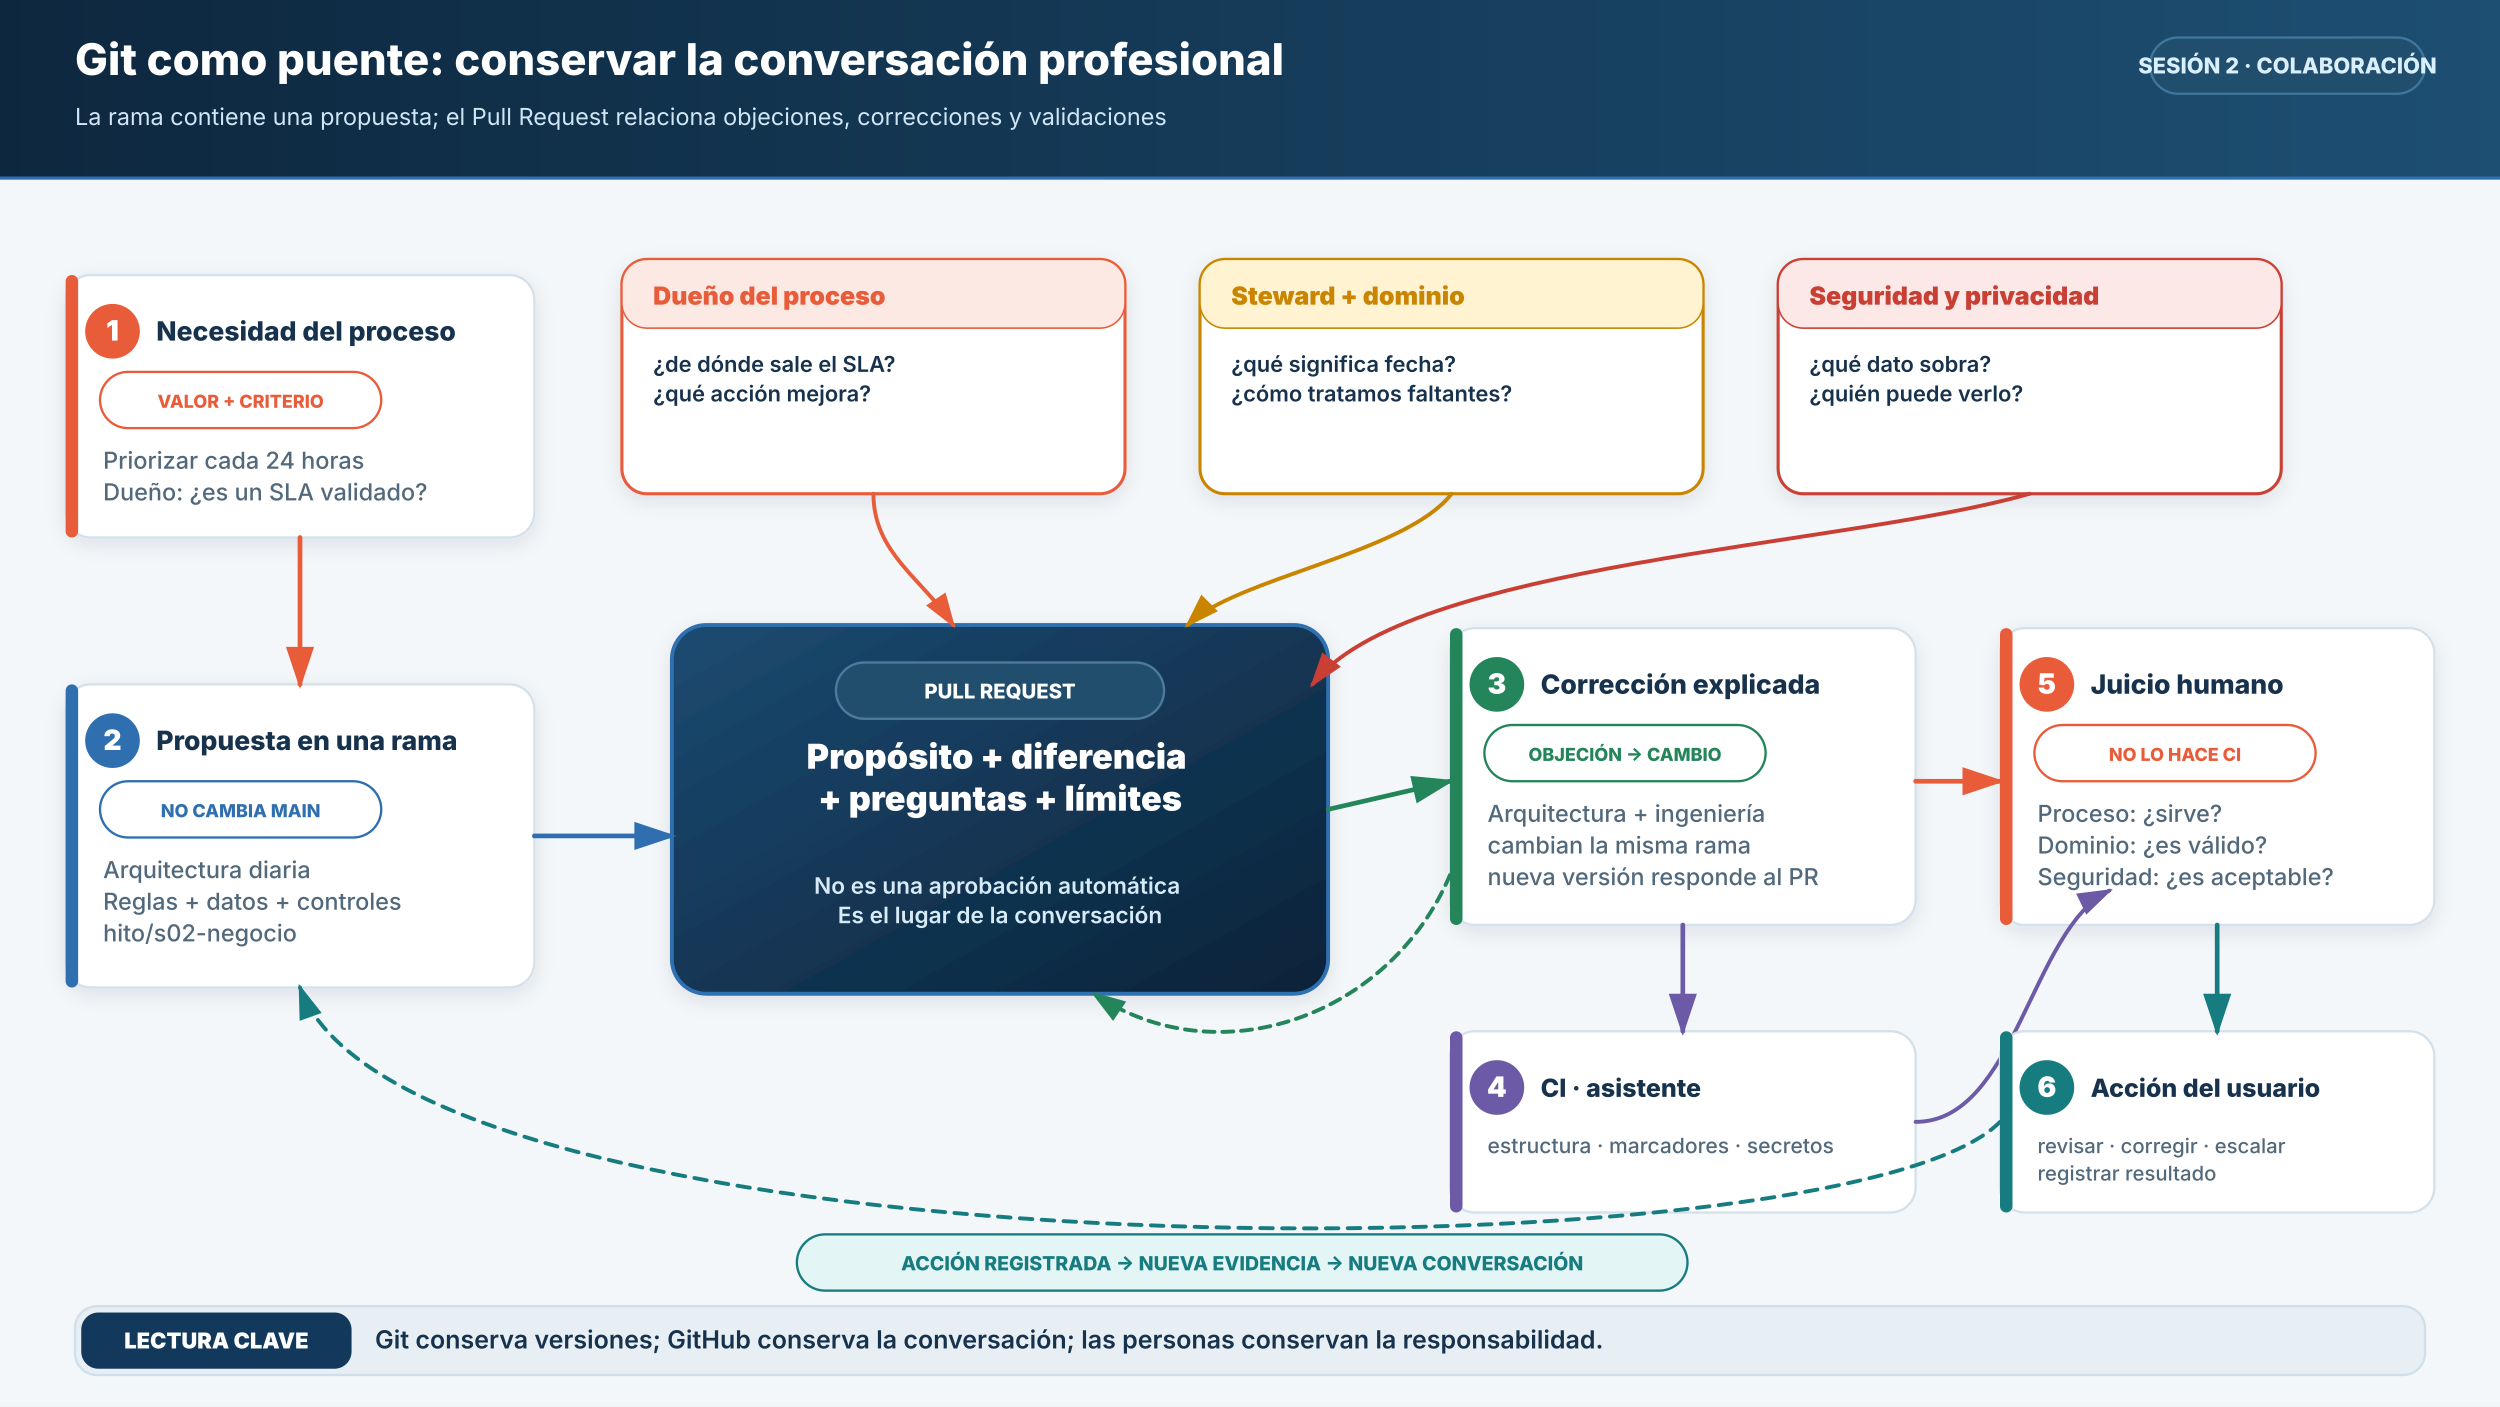
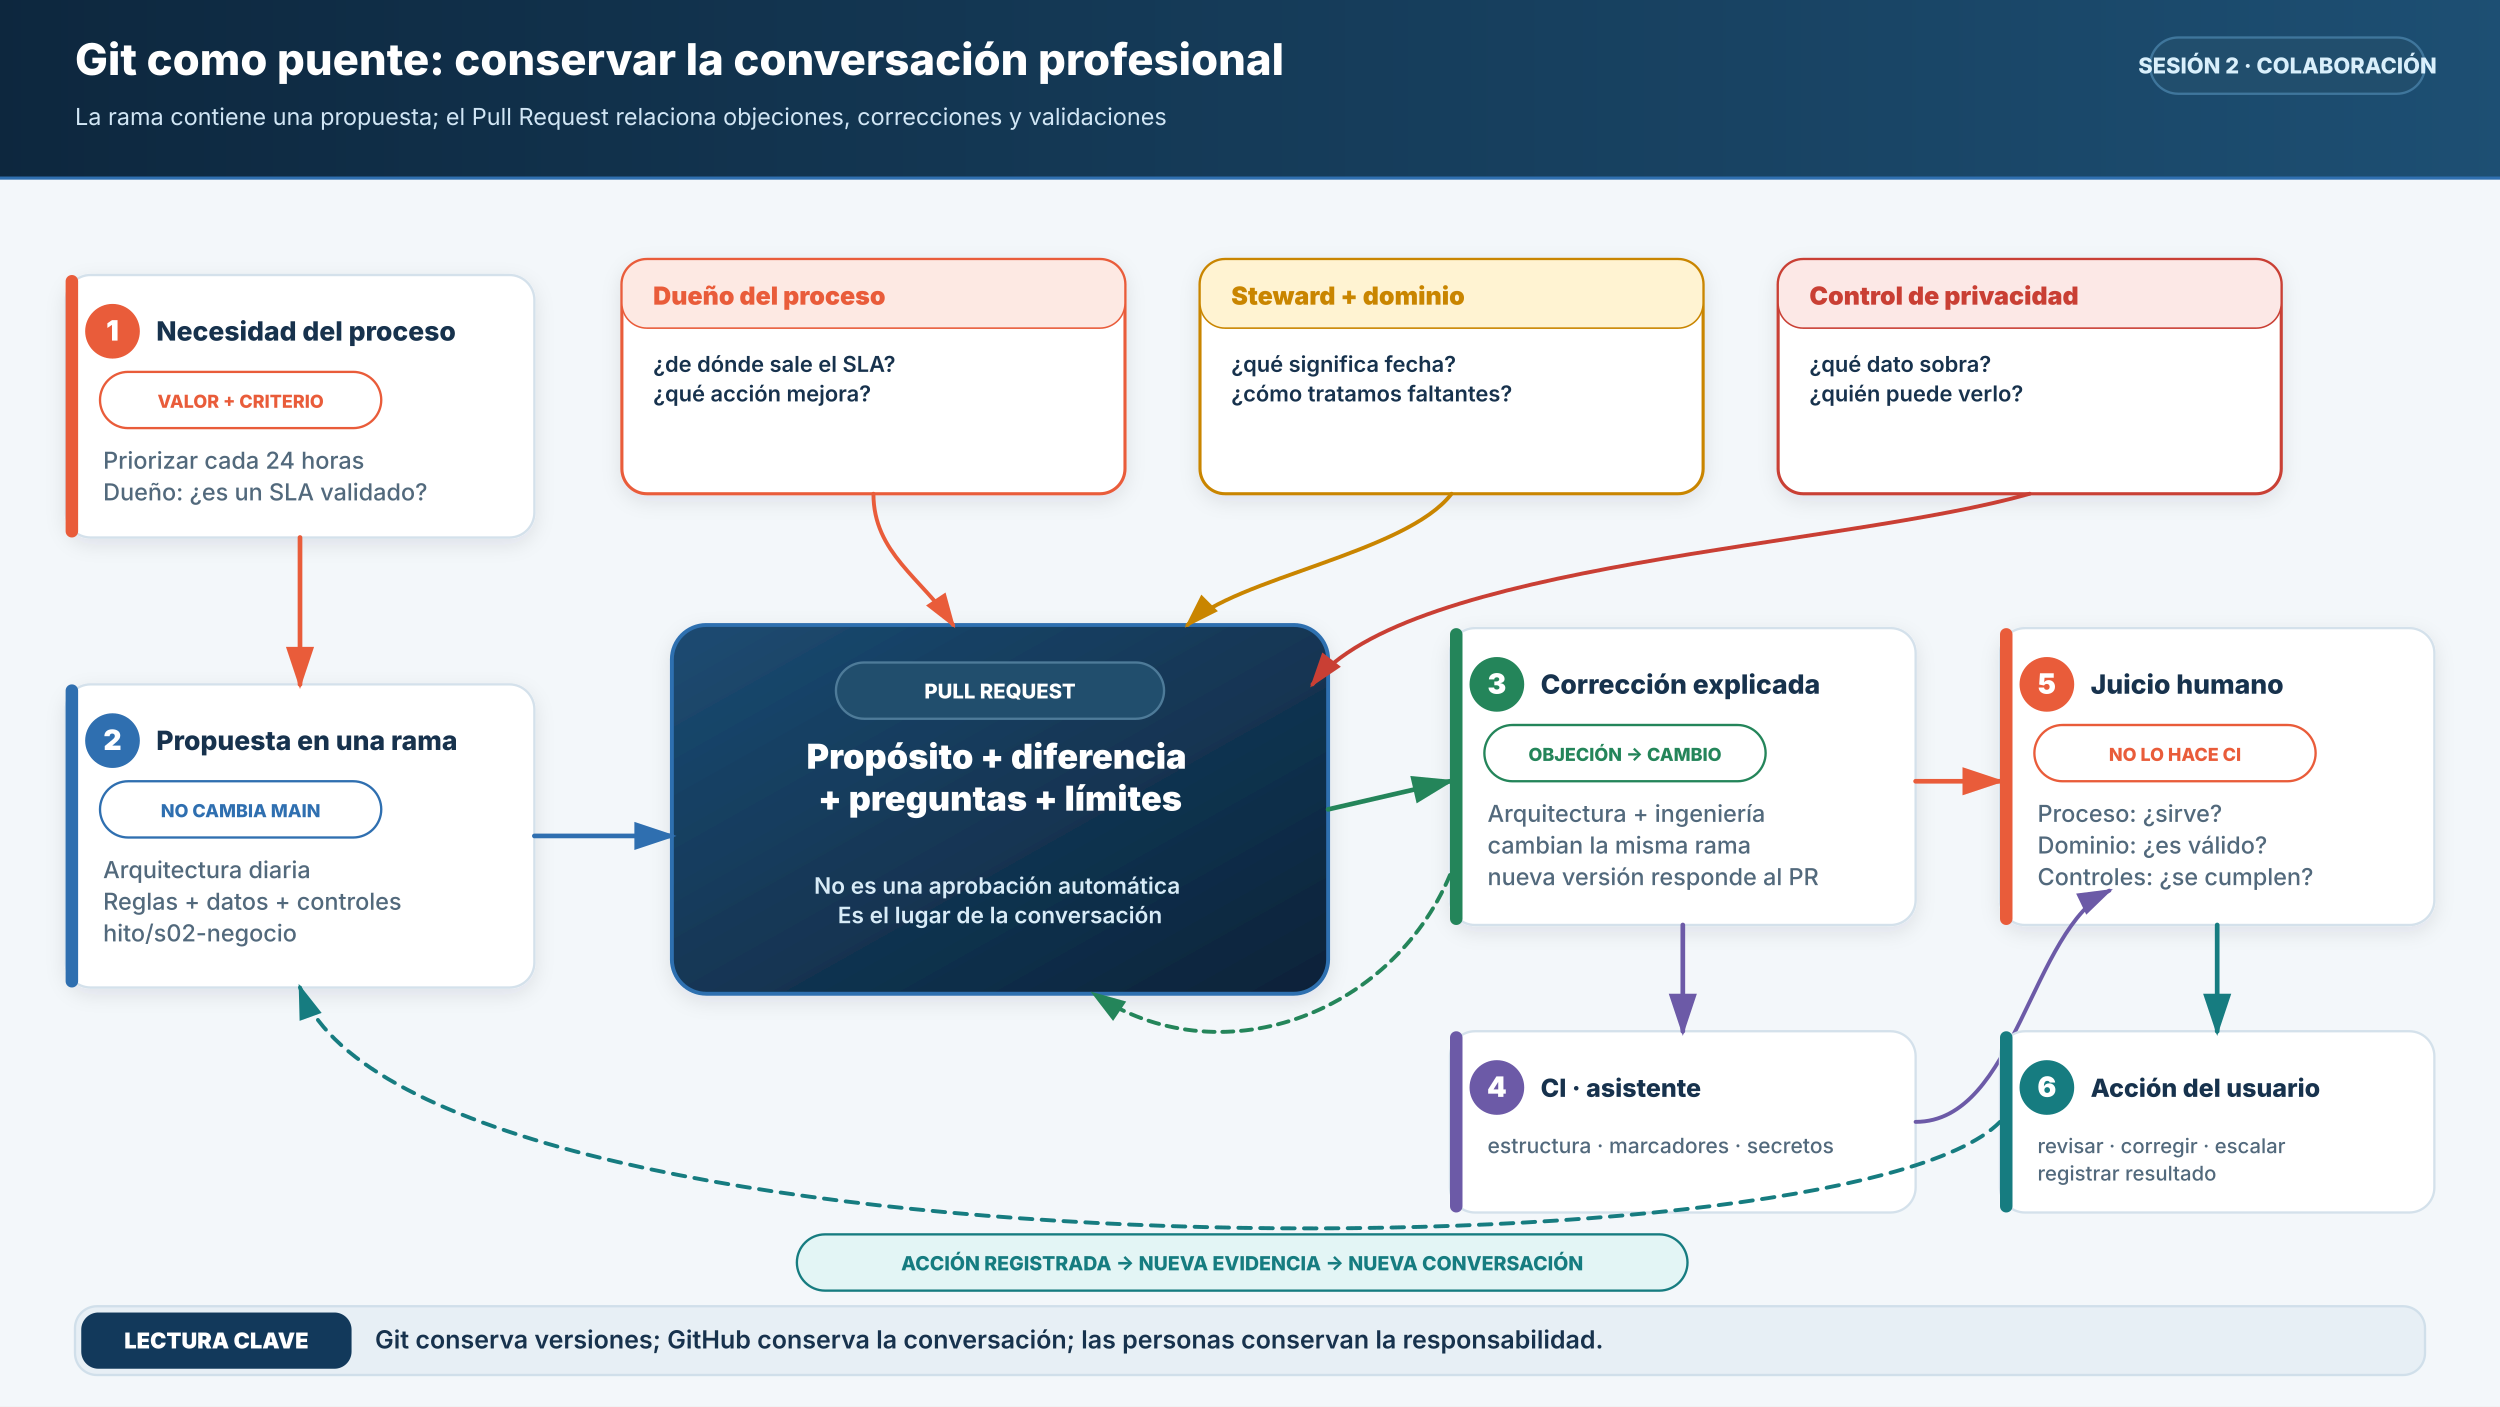
<svg xmlns="http://www.w3.org/2000/svg" width="1600" height="900" viewBox="0 0 1600 900" role="img" aria-labelledby="title desc">
  <defs>
    <linearGradient id="header-grad" x1="0" y1="0" x2="1" y2="0">
      <stop offset="0%" stop-color="#0D273E" />
      <stop offset="100%" stop-color="#1D4F73" />
    </linearGradient>
    <linearGradient id="navy-card-grad" x1="0" y1="0" x2="0" y2="1">
      <stop offset="0%" stop-color="#184368" />
      <stop offset="100%" stop-color="#0F2B48" />
    </linearGradient>
    <linearGradient id="hub-grad" x1="0" y1="0" x2="1" y2="1">
      <stop offset="0%" stop-color="#1C4B72" />
      <stop offset="100%" stop-color="#0A2238" />
    </linearGradient>
    <filter id="shadow" x="-10%" y="-10%" width="125%" height="130%">
      <feDropShadow dx="0" dy="4" stdDeviation="6" flood-color="#0F2B48" flood-opacity="0.09" />
    </filter>
    <filter id="shadow-lg" x="-15%" y="-15%" width="135%" height="140%">
      <feDropShadow dx="0" dy="8" stdDeviation="12" flood-color="#0F2B48" flood-opacity="0.14" />
    </filter>
    <marker id="arrow-blue" markerWidth="10" markerHeight="10" refX="8" refY="3" orient="auto">
      <path d="M0,0 L0,6 L9,3 z" fill="#2F6FB0" />
    </marker>
    <marker id="arrow-red" markerWidth="10" markerHeight="10" refX="8" refY="3" orient="auto">
      <path d="M0,0 L0,6 L9,3 z" fill="#C93F34" />
    </marker>
    <marker id="arrow-green" markerWidth="10" markerHeight="10" refX="8" refY="3" orient="auto">
      <path d="M0,0 L0,6 L9,3 z" fill="#24855A" />
    </marker>
    <marker id="arrow-purple" markerWidth="10" markerHeight="10" refX="8" refY="3" orient="auto">
      <path d="M0,0 L0,6 L9,3 z" fill="#6C5AA7" />
    </marker>
    <marker id="arrow-orange" markerWidth="10" markerHeight="10" refX="8" refY="3" orient="auto">
      <path d="M0,0 L0,6 L9,3 z" fill="#E95C3A" />
    </marker>
    <marker id="arrow-amber" markerWidth="10" markerHeight="10" refX="8" refY="3" orient="auto">
      <path d="M0,0 L0,6 L9,3 z" fill="#C98500" />
    </marker>
    <marker id="arrow-teal" markerWidth="10" markerHeight="10" refX="8" refY="3" orient="auto">
      <path d="M0,0 L0,6 L9,3 z" fill="#167C80" />
    </marker>
    <marker id="arrow-ink" markerWidth="10" markerHeight="10" refX="8" refY="3" orient="auto">
      <path d="M0,0 L0,6 L9,3 z" fill="#17324D" />
    </marker>
  </defs>
  <rect width="1600" height="900" fill="#F3F7FA" />
  <rect x="0" y="0" width="1600" height="114" rx="0" fill="url(#header-grad)" stroke="#0D273E" stroke-width="0" opacity="1" />
  <line x1="0" y1="114" x2="1600" y2="114" stroke="#2F6FB0" stroke-width="2" fill="none" stroke-linecap="round" />
  <rect x="1376" y="24" width="176" height="36" rx="18" fill="#214E6D" stroke="#3F769C" stroke-width="1.5" opacity="1" />
  <text x="1464.0" y="47" fill="#D9EFFB" font-family="Inter, -apple-system, Segoe UI, Arial, sans-serif" font-size="14" font-weight="800" text-anchor="middle" style="">
    <tspan x="1464.0" dy="0">SESIÓN 2 · COLABORACIÓN</tspan>
  </text>
  <text x="48" y="48" fill="#FFFFFF" font-family="Inter, -apple-system, Segoe UI, Arial, sans-serif" font-size="28" font-weight="800" text-anchor="start" style="">
    <tspan x="48" dy="0">Git como puente: conservar la conversación profesional</tspan>
  </text>
  <text x="48" y="80" fill="#D1E6F5" font-family="Inter, -apple-system, Segoe UI, Arial, sans-serif" font-size="15" font-weight="400" text-anchor="start" style="">
    <tspan x="48" dy="0">La rama contiene una propuesta; el Pull Request relaciona objeciones, correcciones y validaciones</tspan>
  </text>
  <rect x="42" y="176" width="300" height="168" rx="16" fill="#FFFFFF" stroke="#D4E1EB" stroke-width="1.5" opacity="1" filter="url(#shadow)" />
  <rect x="42" y="176" width="8" height="168" rx="4" fill="#E95C3A" stroke="#E95C3A" stroke-width="0" opacity="1" />
  <circle cx="72" cy="212" r="17" fill="#E95C3A" stroke="#E95C3A" stroke-width="1" />
  <text x="72" y="218" fill="#FFFFFF" font-family="Inter, -apple-system, Segoe UI, Arial, sans-serif" font-size="18" font-weight="900" text-anchor="middle" style="">
    <tspan x="72" dy="0">1</tspan>
  </text>
  <text x="100" y="218" fill="#17324D" font-family="Inter, -apple-system, Segoe UI, Arial, sans-serif" font-size="17" font-weight="800" text-anchor="start" style="">
    <tspan x="100" dy="0">Necesidad del proceso</tspan>
  </text>
  <rect x="64" y="238" width="180" height="36" rx="18" fill="#FFFFFF" stroke="#E95C3A" stroke-width="1.5" opacity="1" />
  <text x="154.0" y="261" fill="#E95C3A" font-family="Inter, -apple-system, Segoe UI, Arial, sans-serif" font-size="11.5" font-weight="800" text-anchor="middle" style="">
    <tspan x="154.0" dy="0">VALOR + CRITERIO</tspan>
  </text>
  <text x="66" y="300" fill="#52697C" font-family="Inter, -apple-system, Segoe UI, Arial, sans-serif" font-size="15" font-weight="500" text-anchor="start" style="">
    <tspan x="66" dy="0">Priorizar cada 24 horas</tspan>
    <tspan x="66" dy="20.25">Dueño: ¿es un SLA validado?</tspan>
  </text>
  <rect x="42" y="438" width="300" height="194" rx="16" fill="#FFFFFF" stroke="#D4E1EB" stroke-width="1.5" opacity="1" filter="url(#shadow)" />
  <rect x="42" y="438" width="8" height="194" rx="4" fill="#2F6FB0" stroke="#2F6FB0" stroke-width="0" opacity="1" />
  <circle cx="72" cy="474" r="17" fill="#2F6FB0" stroke="#2F6FB0" stroke-width="1" />
  <text x="72" y="480" fill="#FFFFFF" font-family="Inter, -apple-system, Segoe UI, Arial, sans-serif" font-size="18" font-weight="900" text-anchor="middle" style="">
    <tspan x="72" dy="0">2</tspan>
  </text>
  <text x="100" y="480" fill="#17324D" font-family="Inter, -apple-system, Segoe UI, Arial, sans-serif" font-size="17" font-weight="800" text-anchor="start" style="">
    <tspan x="100" dy="0">Propuesta en una rama</tspan>
  </text>
  <rect x="64" y="500" width="180" height="36" rx="18" fill="#FFFFFF" stroke="#2F6FB0" stroke-width="1.5" opacity="1" />
  <text x="154.0" y="523" fill="#2F6FB0" font-family="Inter, -apple-system, Segoe UI, Arial, sans-serif" font-size="11.5" font-weight="800" text-anchor="middle" style="">
    <tspan x="154.0" dy="0">NO CAMBIA MAIN</tspan>
  </text>
  <text x="66" y="562" fill="#52697C" font-family="Inter, -apple-system, Segoe UI, Arial, sans-serif" font-size="15" font-weight="500" text-anchor="start" style="">
    <tspan x="66" dy="0">Arquitectura diaria</tspan>
    <tspan x="66" dy="20.25">Reglas + datos + controles</tspan>
    <tspan x="66" dy="20.25">hito/s02-negocio</tspan>
  </text>
  <line x1="192" y1="344" x2="192" y2="438" stroke="#E95C3A" stroke-width="3" fill="none" stroke-linecap="round" marker-end="url(#arrow-orange)" />
  <rect x="398" y="166" width="322" height="150" rx="16" fill="#FFFFFF" stroke="#E95C3A" stroke-width="2" opacity="1" filter="url(#shadow)" />
  <rect x="398" y="166" width="322" height="44" rx="16" fill="#FDE9E3" stroke="#E95C3A" stroke-width="1" opacity="1" />
  <text x="418" y="195" fill="#E95C3A" font-family="Inter, -apple-system, Segoe UI, Arial, sans-serif" font-size="16" font-weight="900" text-anchor="start" style="">
    <tspan x="418" dy="0">Dueño del proceso</tspan>
  </text>
  <text x="418" y="238" fill="#17324D" font-family="Inter, -apple-system, Segoe UI, Arial, sans-serif" font-size="14" font-weight="600" text-anchor="start" style="">
    <tspan x="418" dy="0">¿de dónde sale el SLA?</tspan>
    <tspan x="418" dy="18.9">¿qué acción mejora?</tspan>
  </text>
  <rect x="768" y="166" width="322" height="150" rx="16" fill="#FFFFFF" stroke="#C98500" stroke-width="2" opacity="1" filter="url(#shadow)" />
  <rect x="768" y="166" width="322" height="44" rx="16" fill="#FFF3D2" stroke="#C98500" stroke-width="1" opacity="1" />
  <text x="788" y="195" fill="#C98500" font-family="Inter, -apple-system, Segoe UI, Arial, sans-serif" font-size="16" font-weight="900" text-anchor="start" style="">
    <tspan x="788" dy="0">Steward + dominio</tspan>
  </text>
  <text x="788" y="238" fill="#17324D" font-family="Inter, -apple-system, Segoe UI, Arial, sans-serif" font-size="14" font-weight="600" text-anchor="start" style="">
    <tspan x="788" dy="0">¿qué significa fecha?</tspan>
    <tspan x="788" dy="18.9">¿cómo tratamos faltantes?</tspan>
  </text>
  <rect x="1138" y="166" width="322" height="150" rx="16" fill="#FFFFFF" stroke="#C93F34" stroke-width="2" opacity="1" filter="url(#shadow)" />
  <rect x="1138" y="166" width="322" height="44" rx="16" fill="#FCE8E6" stroke="#C93F34" stroke-width="1" opacity="1" />
  <text x="1158" y="195" fill="#C93F34" font-family="Inter, -apple-system, Segoe UI, Arial, sans-serif" font-size="16" font-weight="900" text-anchor="start" style="">
-     <tspan x="1158" dy="0">Seguridad y privacidad</tspan>
+     <tspan x="1158" dy="0">Control de privacidad</tspan>
  </text>
  <text x="1158" y="238" fill="#17324D" font-family="Inter, -apple-system, Segoe UI, Arial, sans-serif" font-size="14" font-weight="600" text-anchor="start" style="">
    <tspan x="1158" dy="0">¿qué dato sobra?</tspan>
    <tspan x="1158" dy="18.9">¿quién puede verlo?</tspan>
  </text>
  <rect x="430" y="400" width="420" height="236" rx="22" fill="url(#hub-grad)" stroke="#2F6FB0" stroke-width="2.5" opacity="1" filter="url(#shadow)" />
  <rect x="535" y="424" width="210" height="36" rx="18" fill="#214E6D" stroke="#4E7B99" stroke-width="1.5" opacity="1" />
  <text x="640.0" y="447" fill="#FFFFFF" font-family="Inter, -apple-system, Segoe UI, Arial, sans-serif" font-size="13" font-weight="800" text-anchor="middle" style="">
    <tspan x="640.0" dy="0">PULL REQUEST</tspan>
  </text>
  <text x="640" y="492" fill="#FFFFFF" font-family="Inter, -apple-system, Segoe UI, Arial, sans-serif" font-size="22" font-weight="850" text-anchor="middle" style="">
    <tspan x="640" dy="0">Propósito + diferencia</tspan>
    <tspan x="640" dy="26.84">+ preguntas + límites</tspan>
  </text>
  <text x="640" y="572" fill="#D7EBF7" font-family="Inter, -apple-system, Segoe UI, Arial, sans-serif" font-size="14.5" font-weight="600" text-anchor="middle" style="">
    <tspan x="640" dy="0">No es una aprobación automática</tspan>
    <tspan x="640" dy="18.85">Es el lugar de la conversación</tspan>
  </text>
  <line x1="342" y1="535" x2="430" y2="535" stroke="#2F6FB0" stroke-width="3" fill="none" stroke-linecap="round" marker-end="url(#arrow-blue)" />
  <path d="M559 316 C559 354 590 370 610 400" stroke="#E95C3A" stroke-width="2.5" fill="none" stroke-linecap="round" stroke-linejoin="round" marker-end="url(#arrow-orange)" />
  <path d="M929 316 C900 354 790 370 760 400" stroke="#C98500" stroke-width="2.5" fill="none" stroke-linecap="round" stroke-linejoin="round" marker-end="url(#arrow-amber)" />
  <path d="M1299 316 C1180 350 900 360 840 438" stroke="#C93F34" stroke-width="2.5" fill="none" stroke-linecap="round" stroke-linejoin="round" marker-end="url(#arrow-red)" />
  <rect x="928" y="402" width="298" height="190" rx="16" fill="#FFFFFF" stroke="#D4E1EB" stroke-width="1.5" opacity="1" filter="url(#shadow)" />
  <rect x="928" y="402" width="8" height="190" rx="4" fill="#24855A" stroke="#24855A" stroke-width="0" opacity="1" />
  <circle cx="958" cy="438" r="17" fill="#24855A" stroke="#24855A" stroke-width="1" />
  <text x="958" y="444" fill="#FFFFFF" font-family="Inter, -apple-system, Segoe UI, Arial, sans-serif" font-size="18" font-weight="900" text-anchor="middle" style="">
    <tspan x="958" dy="0">3</tspan>
  </text>
  <text x="986" y="444" fill="#17324D" font-family="Inter, -apple-system, Segoe UI, Arial, sans-serif" font-size="17" font-weight="800" text-anchor="start" style="">
    <tspan x="986" dy="0">Corrección explicada</tspan>
  </text>
  <rect x="950" y="464" width="180" height="36" rx="18" fill="#FFFFFF" stroke="#24855A" stroke-width="1.5" opacity="1" />
  <text x="1040.0" y="487" fill="#24855A" font-family="Inter, -apple-system, Segoe UI, Arial, sans-serif" font-size="11.5" font-weight="800" text-anchor="middle" style="">
    <tspan x="1040.0" dy="0">OBJECIÓN → CAMBIO</tspan>
  </text>
  <text x="952" y="526" fill="#52697C" font-family="Inter, -apple-system, Segoe UI, Arial, sans-serif" font-size="15" font-weight="500" text-anchor="start" style="">
    <tspan x="952" dy="0">Arquitectura + ingeniería</tspan>
    <tspan x="952" dy="20.25">cambian la misma rama</tspan>
    <tspan x="952" dy="20.25">nueva versión responde al PR</tspan>
  </text>
  <line x1="850" y1="518" x2="928" y2="500" stroke="#24855A" stroke-width="3" fill="none" stroke-linecap="round" marker-end="url(#arrow-green)" />
  <path d="M928 560 C890 650 780 690 700 636" stroke="#24855A" stroke-width="2.5" fill="none" stroke-linecap="round" stroke-linejoin="round" marker-end="url(#arrow-green)" stroke-dasharray="7 5" />
  <rect x="928" y="660" width="298" height="116" rx="16" fill="#FFFFFF" stroke="#D4E1EB" stroke-width="1.5" opacity="1" />
  <rect x="928" y="660" width="8" height="116" rx="4" fill="#6C5AA7" stroke="#6C5AA7" stroke-width="0" opacity="1" />
  <circle cx="958" cy="696" r="17" fill="#6C5AA7" stroke="#6C5AA7" stroke-width="1" />
  <text x="958" y="702" fill="#FFFFFF" font-family="Inter, -apple-system, Segoe UI, Arial, sans-serif" font-size="18" font-weight="900" text-anchor="middle" style="">
    <tspan x="958" dy="0">4</tspan>
  </text>
  <text x="986" y="702" fill="#17324D" font-family="Inter, -apple-system, Segoe UI, Arial, sans-serif" font-size="16" font-weight="800" text-anchor="start" style="">
    <tspan x="986" dy="0">CI · asistente</tspan>
  </text>
  <text x="952" y="738" fill="#52697C" font-family="Inter, -apple-system, Segoe UI, Arial, sans-serif" font-size="13.5" font-weight="500" text-anchor="start" style="">
    <tspan x="952" dy="0">estructura · marcadores · secretos</tspan>
  </text>
  <line x1="1077" y1="592" x2="1077" y2="660" stroke="#6C5AA7" stroke-width="3" fill="none" stroke-linecap="round" marker-end="url(#arrow-purple)" />
  <rect x="1280" y="402" width="278" height="190" rx="16" fill="#FFFFFF" stroke="#D4E1EB" stroke-width="1.5" opacity="1" filter="url(#shadow)" />
  <rect x="1280" y="402" width="8" height="190" rx="4" fill="#E95C3A" stroke="#E95C3A" stroke-width="0" opacity="1" />
  <circle cx="1310" cy="438" r="17" fill="#E95C3A" stroke="#E95C3A" stroke-width="1" />
  <text x="1310" y="444" fill="#FFFFFF" font-family="Inter, -apple-system, Segoe UI, Arial, sans-serif" font-size="18" font-weight="900" text-anchor="middle" style="">
    <tspan x="1310" dy="0">5</tspan>
  </text>
  <text x="1338" y="444" fill="#17324D" font-family="Inter, -apple-system, Segoe UI, Arial, sans-serif" font-size="17" font-weight="800" text-anchor="start" style="">
    <tspan x="1338" dy="0">Juicio humano</tspan>
  </text>
  <rect x="1302" y="464" width="180" height="36" rx="18" fill="#FFFFFF" stroke="#E95C3A" stroke-width="1.5" opacity="1" />
  <text x="1392.0" y="487" fill="#E95C3A" font-family="Inter, -apple-system, Segoe UI, Arial, sans-serif" font-size="11.5" font-weight="800" text-anchor="middle" style="">
    <tspan x="1392.0" dy="0">NO LO HACE CI</tspan>
  </text>
  <text x="1304" y="526" fill="#52697C" font-family="Inter, -apple-system, Segoe UI, Arial, sans-serif" font-size="15" font-weight="500" text-anchor="start" style="">
    <tspan x="1304" dy="0">Proceso: ¿sirve?</tspan>
    <tspan x="1304" dy="20.25">Dominio: ¿es válido?</tspan>
-     <tspan x="1304" dy="20.25">Seguridad: ¿es aceptable?</tspan>
+     <tspan x="1304" dy="20.25">Controles: ¿se cumplen?</tspan>
  </text>
  <line x1="1226" y1="500" x2="1280" y2="500" stroke="#E95C3A" stroke-width="3" fill="none" stroke-linecap="round" marker-end="url(#arrow-orange)" />
  <path d="M1226 718 C1290 718 1300 594 1350 570" stroke="#6C5AA7" stroke-width="2.5" fill="none" stroke-linecap="round" stroke-linejoin="round" marker-end="url(#arrow-purple)" />
  <rect x="1280" y="660" width="278" height="116" rx="16" fill="#FFFFFF" stroke="#D4E1EB" stroke-width="1.5" opacity="1" />
  <rect x="1280" y="660" width="8" height="116" rx="4" fill="#167C80" stroke="#167C80" stroke-width="0" opacity="1" />
  <circle cx="1310" cy="696" r="17" fill="#167C80" stroke="#167C80" stroke-width="1" />
  <text x="1310" y="702" fill="#FFFFFF" font-family="Inter, -apple-system, Segoe UI, Arial, sans-serif" font-size="18" font-weight="900" text-anchor="middle" style="">
    <tspan x="1310" dy="0">6</tspan>
  </text>
  <text x="1338" y="702" fill="#17324D" font-family="Inter, -apple-system, Segoe UI, Arial, sans-serif" font-size="16" font-weight="800" text-anchor="start" style="">
    <tspan x="1338" dy="0">Acción del usuario</tspan>
  </text>
  <text x="1304" y="738" fill="#52697C" font-family="Inter, -apple-system, Segoe UI, Arial, sans-serif" font-size="13" font-weight="500" text-anchor="start" style="">
    <tspan x="1304" dy="0">revisar · corregir · escalar</tspan>
    <tspan x="1304" dy="17.55">registrar resultado</tspan>
  </text>
  <line x1="1419" y1="592" x2="1419" y2="660" stroke="#167C80" stroke-width="3" fill="none" stroke-linecap="round" marker-end="url(#arrow-teal)" />
  <path d="M1280 718 C1180 820 260 820 192 632" stroke="#167C80" stroke-width="2.5" fill="none" stroke-linecap="round" stroke-linejoin="round" marker-end="url(#arrow-teal)" stroke-dasharray="8 6" />
  <rect x="510" y="790" width="570" height="36" rx="18" fill="#E3F5F5" stroke="#167C80" stroke-width="1.5" opacity="1" />
  <text x="795.0" y="813" fill="#167C80" font-family="Inter, -apple-system, Segoe UI, Arial, sans-serif" font-size="12.5" font-weight="800" text-anchor="middle" style="">
    <tspan x="795.0" dy="0">ACCIÓN REGISTRADA → NUEVA EVIDENCIA → NUEVA CONVERSACIÓN</tspan>
  </text>
  <rect x="48" y="836" width="1504" height="44" rx="14" fill="#E7EFF5" stroke="#D0DFEA" stroke-width="1.5" opacity="1" />
  <rect x="52" y="840" width="173" height="36" rx="11" fill="#12395B" stroke="#12395B" stroke-width="0" opacity="1" />
  <text x="138.5" y="863" fill="#FFFFFF" font-family="Inter, -apple-system, Segoe UI, Arial, sans-serif" font-size="14" font-weight="900" text-anchor="middle" style="">
    <tspan x="138.5" dy="0">LECTURA CLAVE</tspan>
  </text>
  <text x="240" y="863" fill="#17324D" font-family="Inter, -apple-system, Segoe UI, Arial, sans-serif" font-size="16" font-weight="600" text-anchor="start" style="">
    <tspan x="240" dy="0">Git conserva versiones; GitHub conserva la conversación; las personas conservan la responsabilidad.</tspan>
  </text>
</svg>
